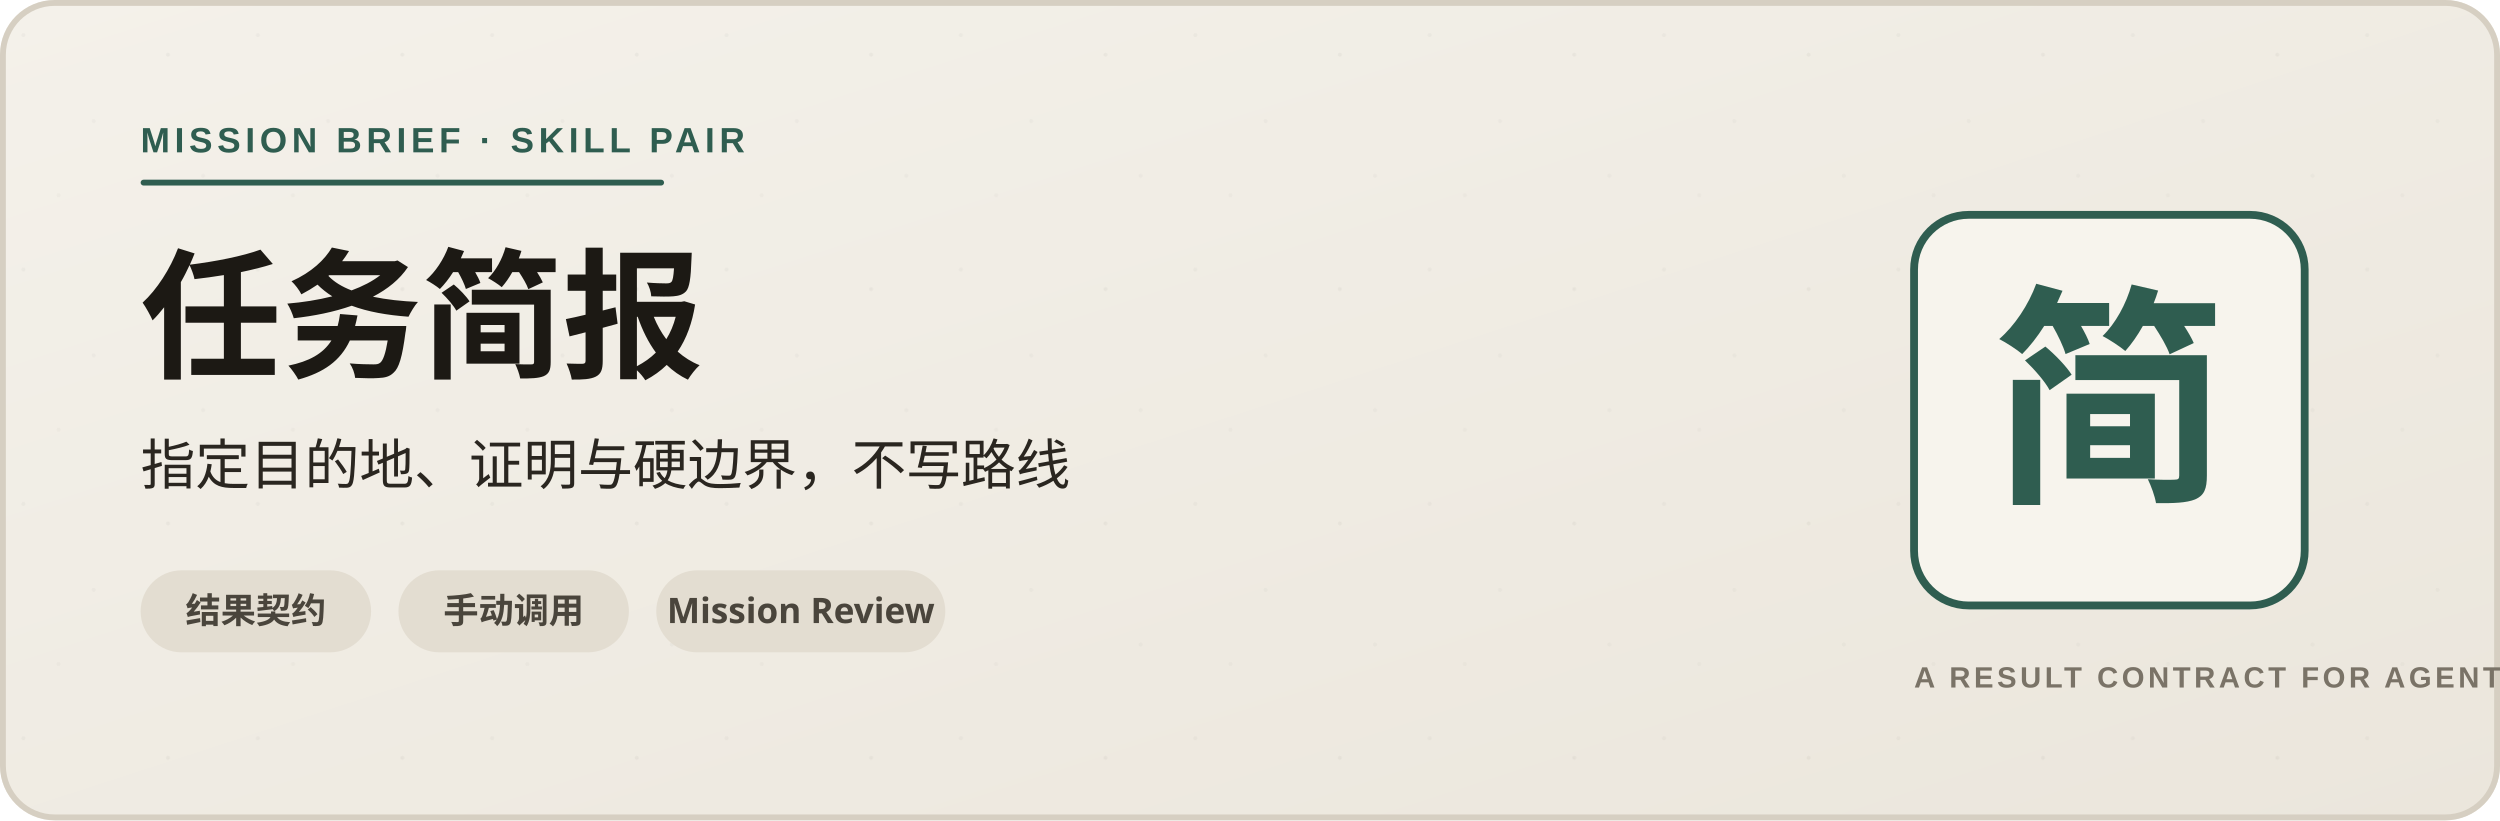
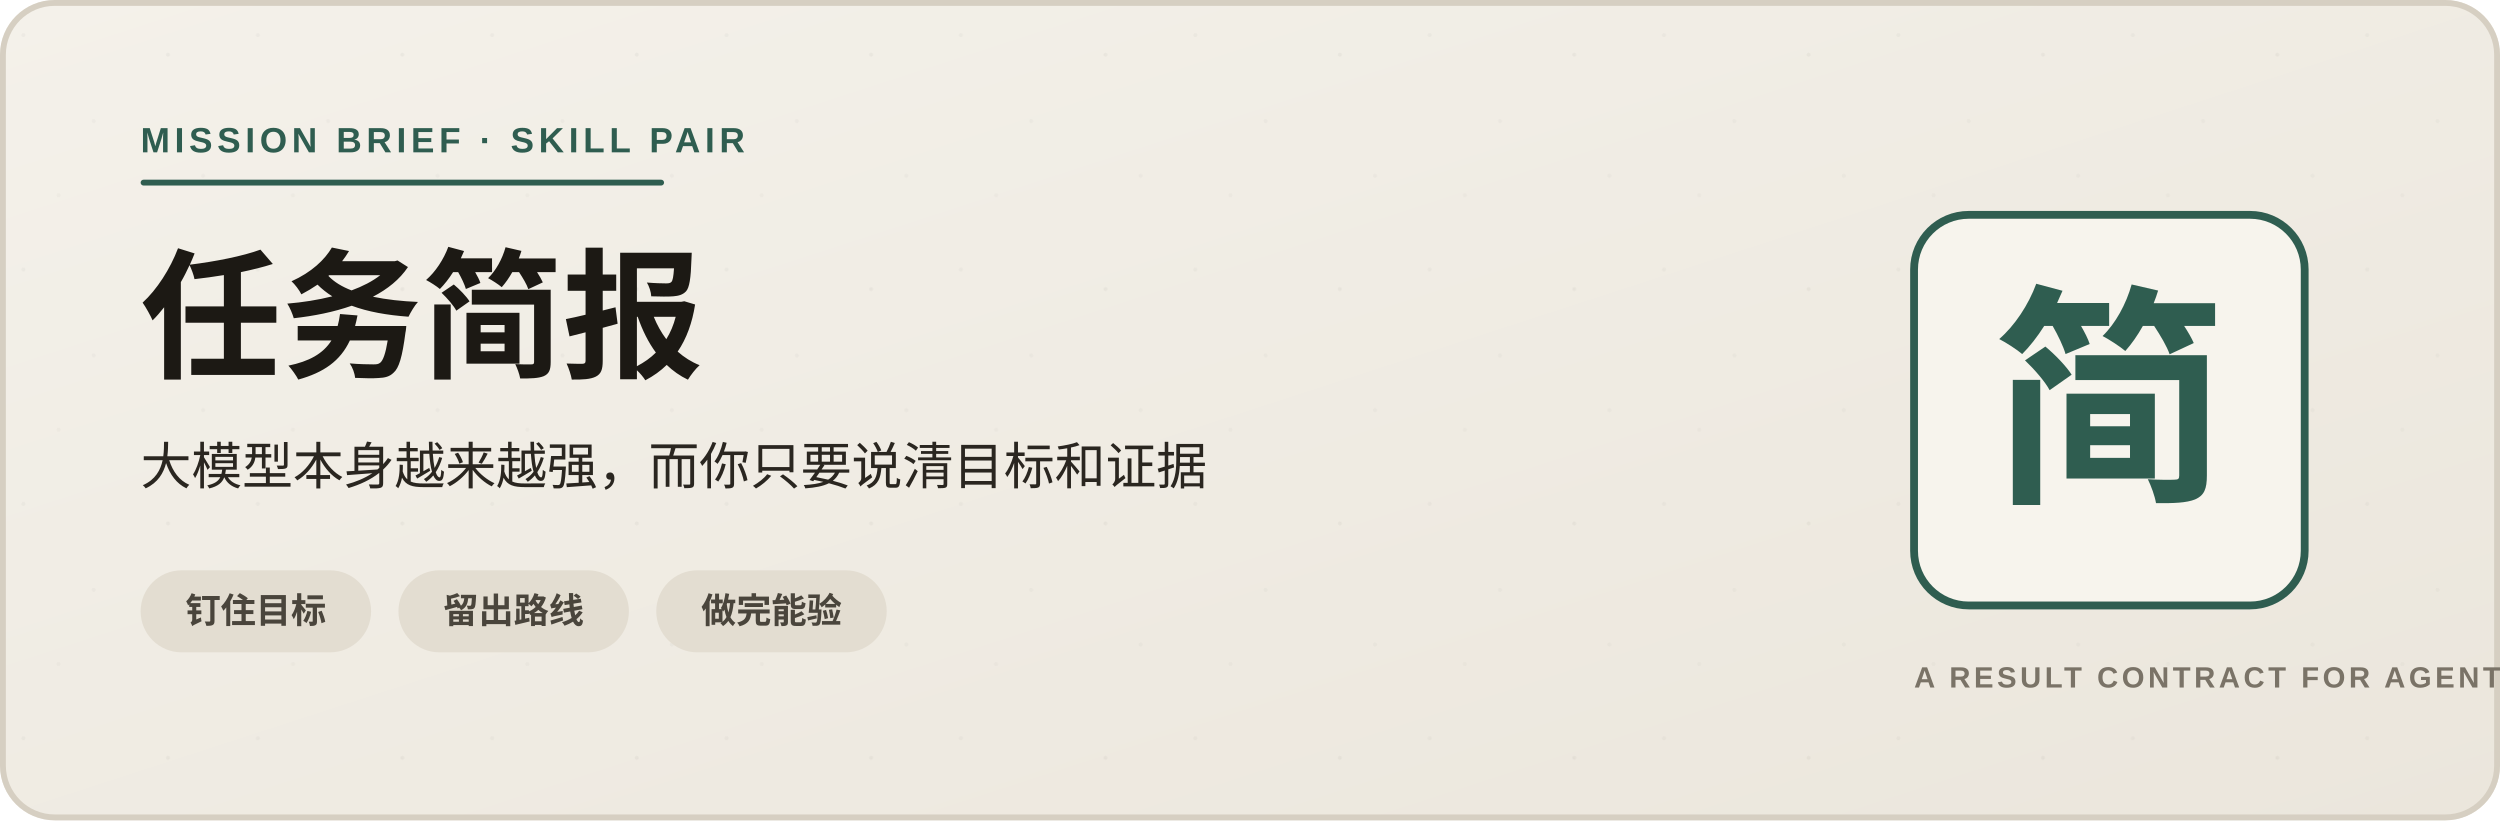
<svg xmlns="http://www.w3.org/2000/svg" width="1280" height="420" viewBox="0 0 1280 420" role="img" aria-labelledby="title desc">
  <defs>
    <linearGradient id="paper" x1="0" y1="0" x2="1" y2="1">
      <stop offset="0%" stop-color="#F4F1EA" />
      <stop offset="100%" stop-color="#EBE6DC" />
    </linearGradient>
    <pattern id="grain" width="120" height="120" patternUnits="userSpaceOnUse">
      <circle cx="12" cy="18" r="1" fill="#1C1914" opacity="0.035" />
      <circle cx="48" cy="62" r="1" fill="#1C1914" opacity="0.03" />
      <circle cx="86" cy="28" r="1" fill="#1C1914" opacity="0.04" />
      <circle cx="104" cy="90" r="1" fill="#1C1914" opacity="0.03" />
      <circle cx="30" cy="100" r="1" fill="#1C1914" opacity="0.025" />
    </pattern>
  </defs>
  <rect width="1280" height="420" rx="28" fill="url(#paper)" />
  <rect width="1280" height="420" rx="28" fill="url(#grain)" />
  <rect x="1.5" y="1.5" width="1277" height="417" rx="26.5" fill="none" stroke="#D6CFC2" stroke-width="3" />
  <text x="72" y="78" fill="#2F5D50" font-family="Segoe UI, Helvetica Neue, Arial, sans-serif" font-size="18" font-weight="700" letter-spacing="2.4">MISSION BRIEF · SKILL PAIR</text>
  <rect x="72" y="92" width="268" height="3" rx="1.5" fill="#2F5D50" />
  <text x="72" y="188" fill="#1C1914" font-family="Segoe UI, PingFang SC, Microsoft YaHei, sans-serif" font-size="72" font-weight="800">任务简报</text>
-   <text x="72" y="248" fill="#2A2620" font-family="Segoe UI, PingFang SC, Microsoft YaHei, sans-serif" font-size="28" font-weight="500">指定目的地、证明与硬边界，不写路线</text>
+   <text x="72" y="248" fill="#2A2620" font-family="Segoe UI, PingFang SC, Microsoft YaHei, sans-serif" font-size="26" font-weight="500">大模型本身越来越强，而你只要说清目标和证据</text>
  <g font-family="Segoe UI, PingFang SC, Microsoft YaHei, sans-serif" font-size="18" font-weight="600" fill="#4A453C">
    <rect x="72" y="292" width="118" height="42" rx="21" fill="#E3DDD1" />
-     <text x="131" y="319" text-anchor="middle">结果契约</text>
+     <text x="131" y="319" text-anchor="middle">钉住目标</text>
    <rect x="204" y="292" width="118" height="42" rx="21" fill="#E3DDD1" />
-     <text x="263" y="319" text-anchor="middle">手动调用</text>
-     <rect x="336" y="292" width="148" height="42" rx="21" fill="#E3DDD1" />
-     <text x="410" y="319" text-anchor="middle">Mission Review</text>
+     <text x="263" y="319" text-anchor="middle">留出路线</text>
+     <rect x="336" y="292" width="118" height="42" rx="21" fill="#E3DDD1" />
+     <text x="395" y="319" text-anchor="middle">做完能验</text>
  </g>
  <rect x="980" y="110" width="200" height="200" rx="28" fill="#F7F4ED" stroke="#2F5D50" stroke-width="4" />
  <text x="1080" y="248" text-anchor="middle" fill="#2F5D50" font-family="Segoe UI, PingFang SC, Microsoft YaHei, sans-serif" font-size="120" font-weight="800">简</text>
  <text x="980" y="352" fill="#7A7367" font-family="Segoe UI, Helvetica Neue, Arial, sans-serif" font-size="15" font-weight="600" letter-spacing="1.8">A RESULT CONTRACT FOR AGENTS</text>
</svg>
